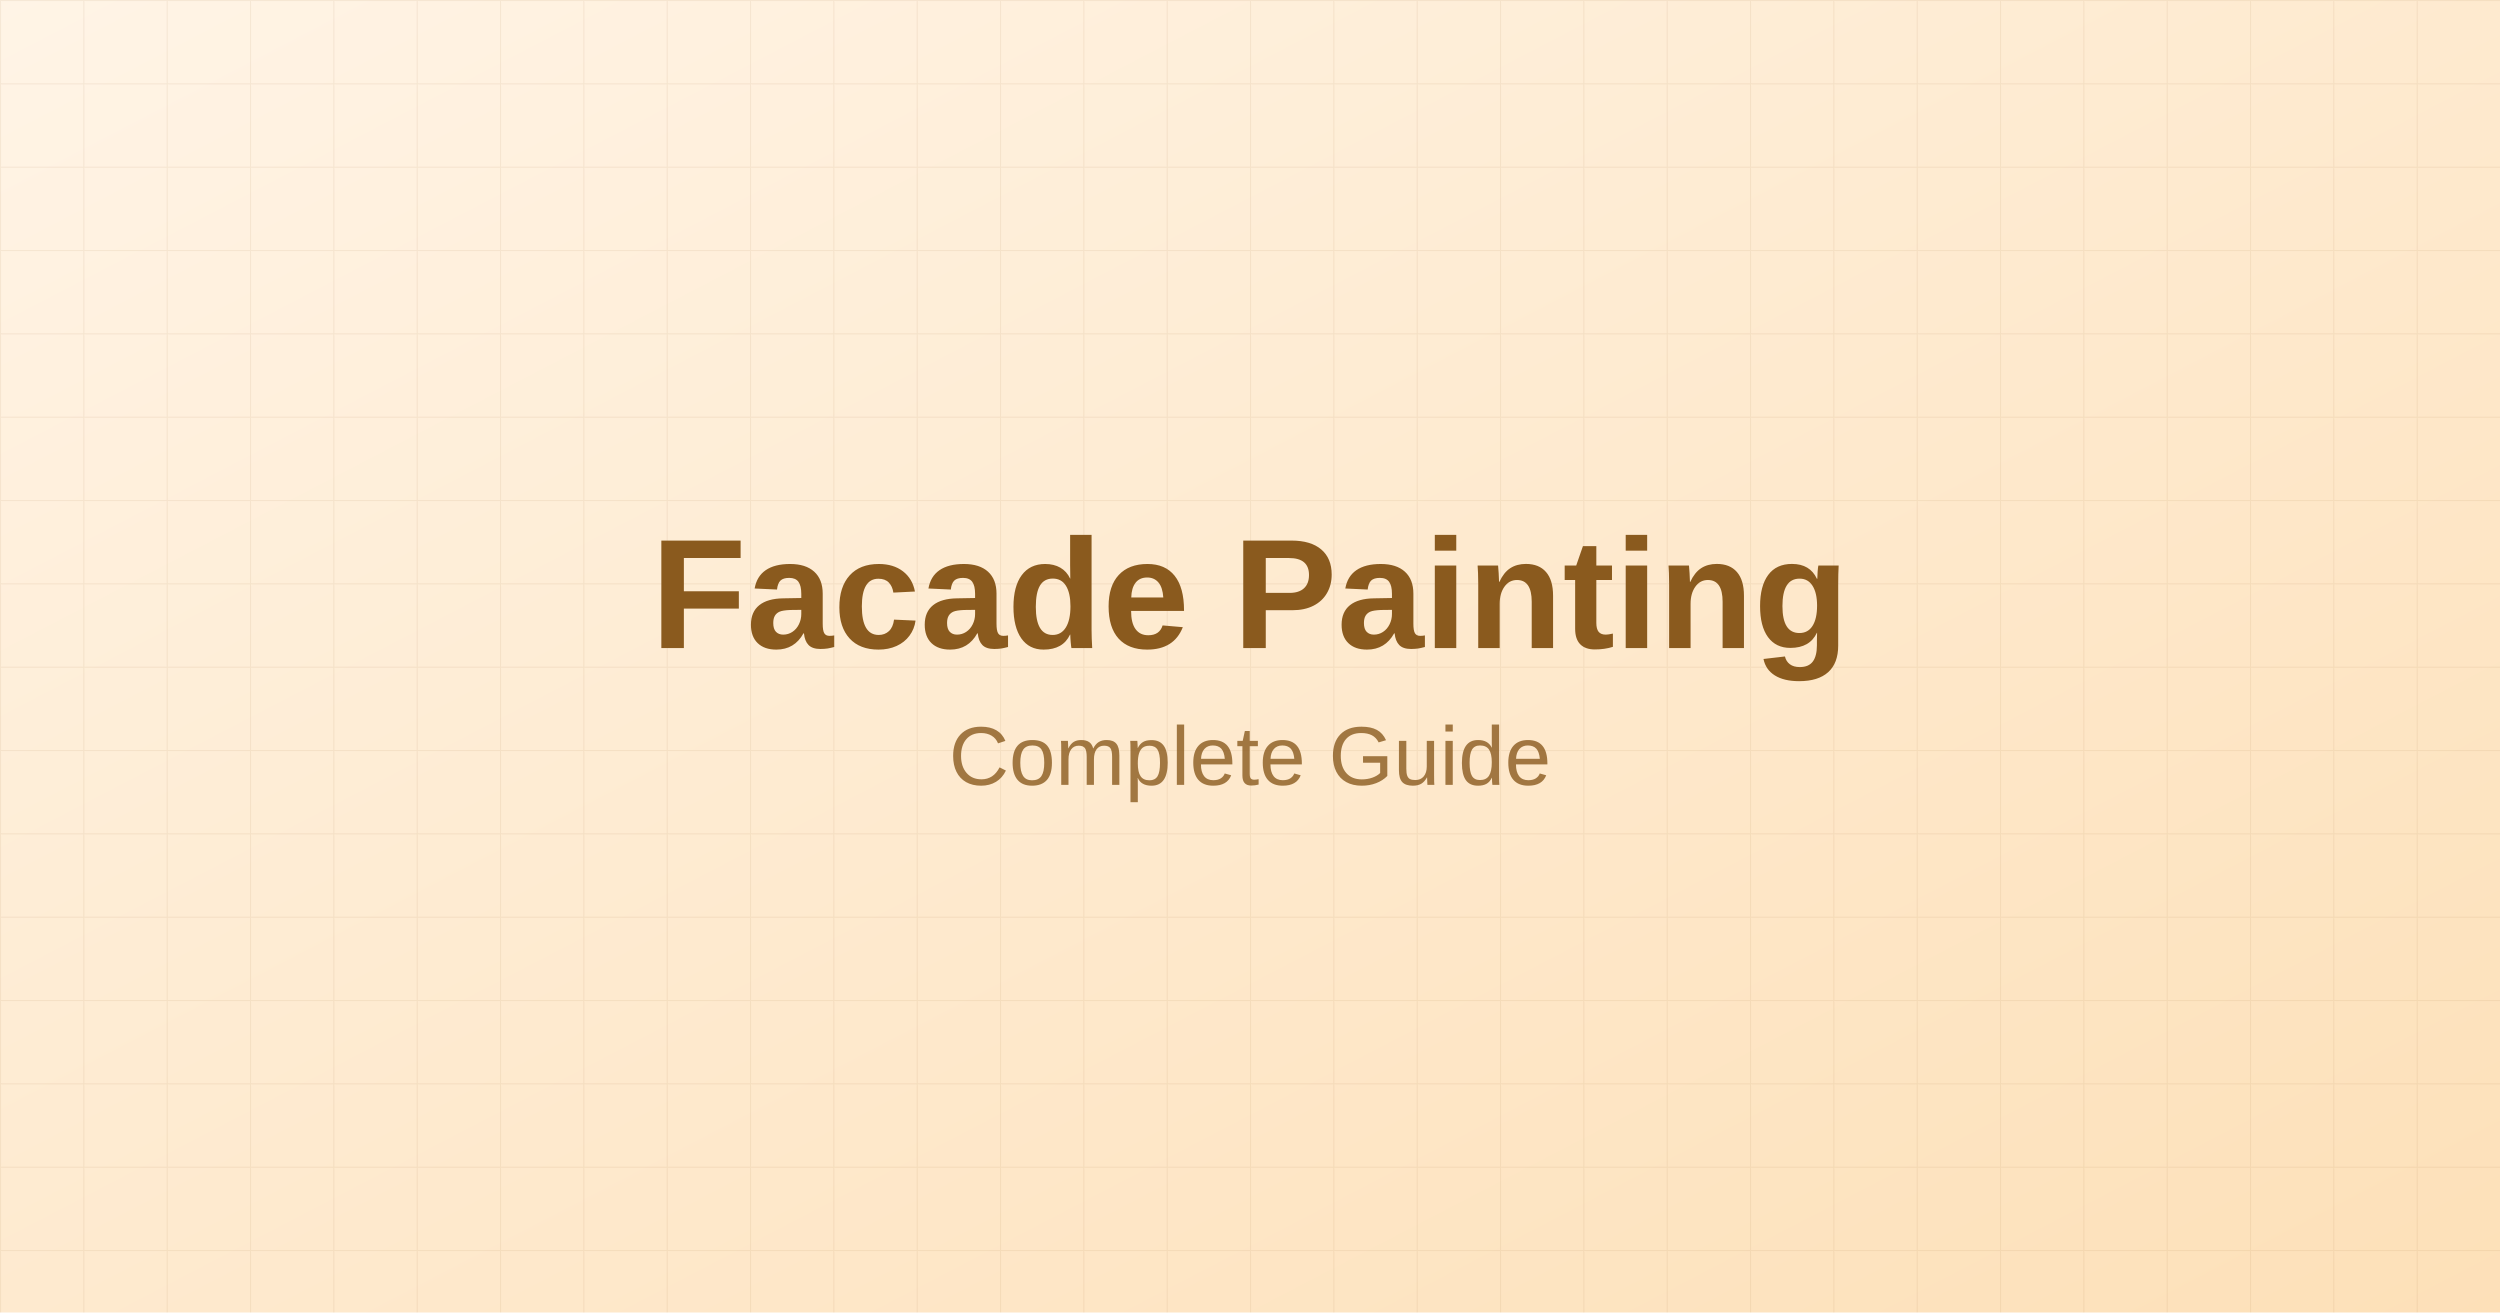
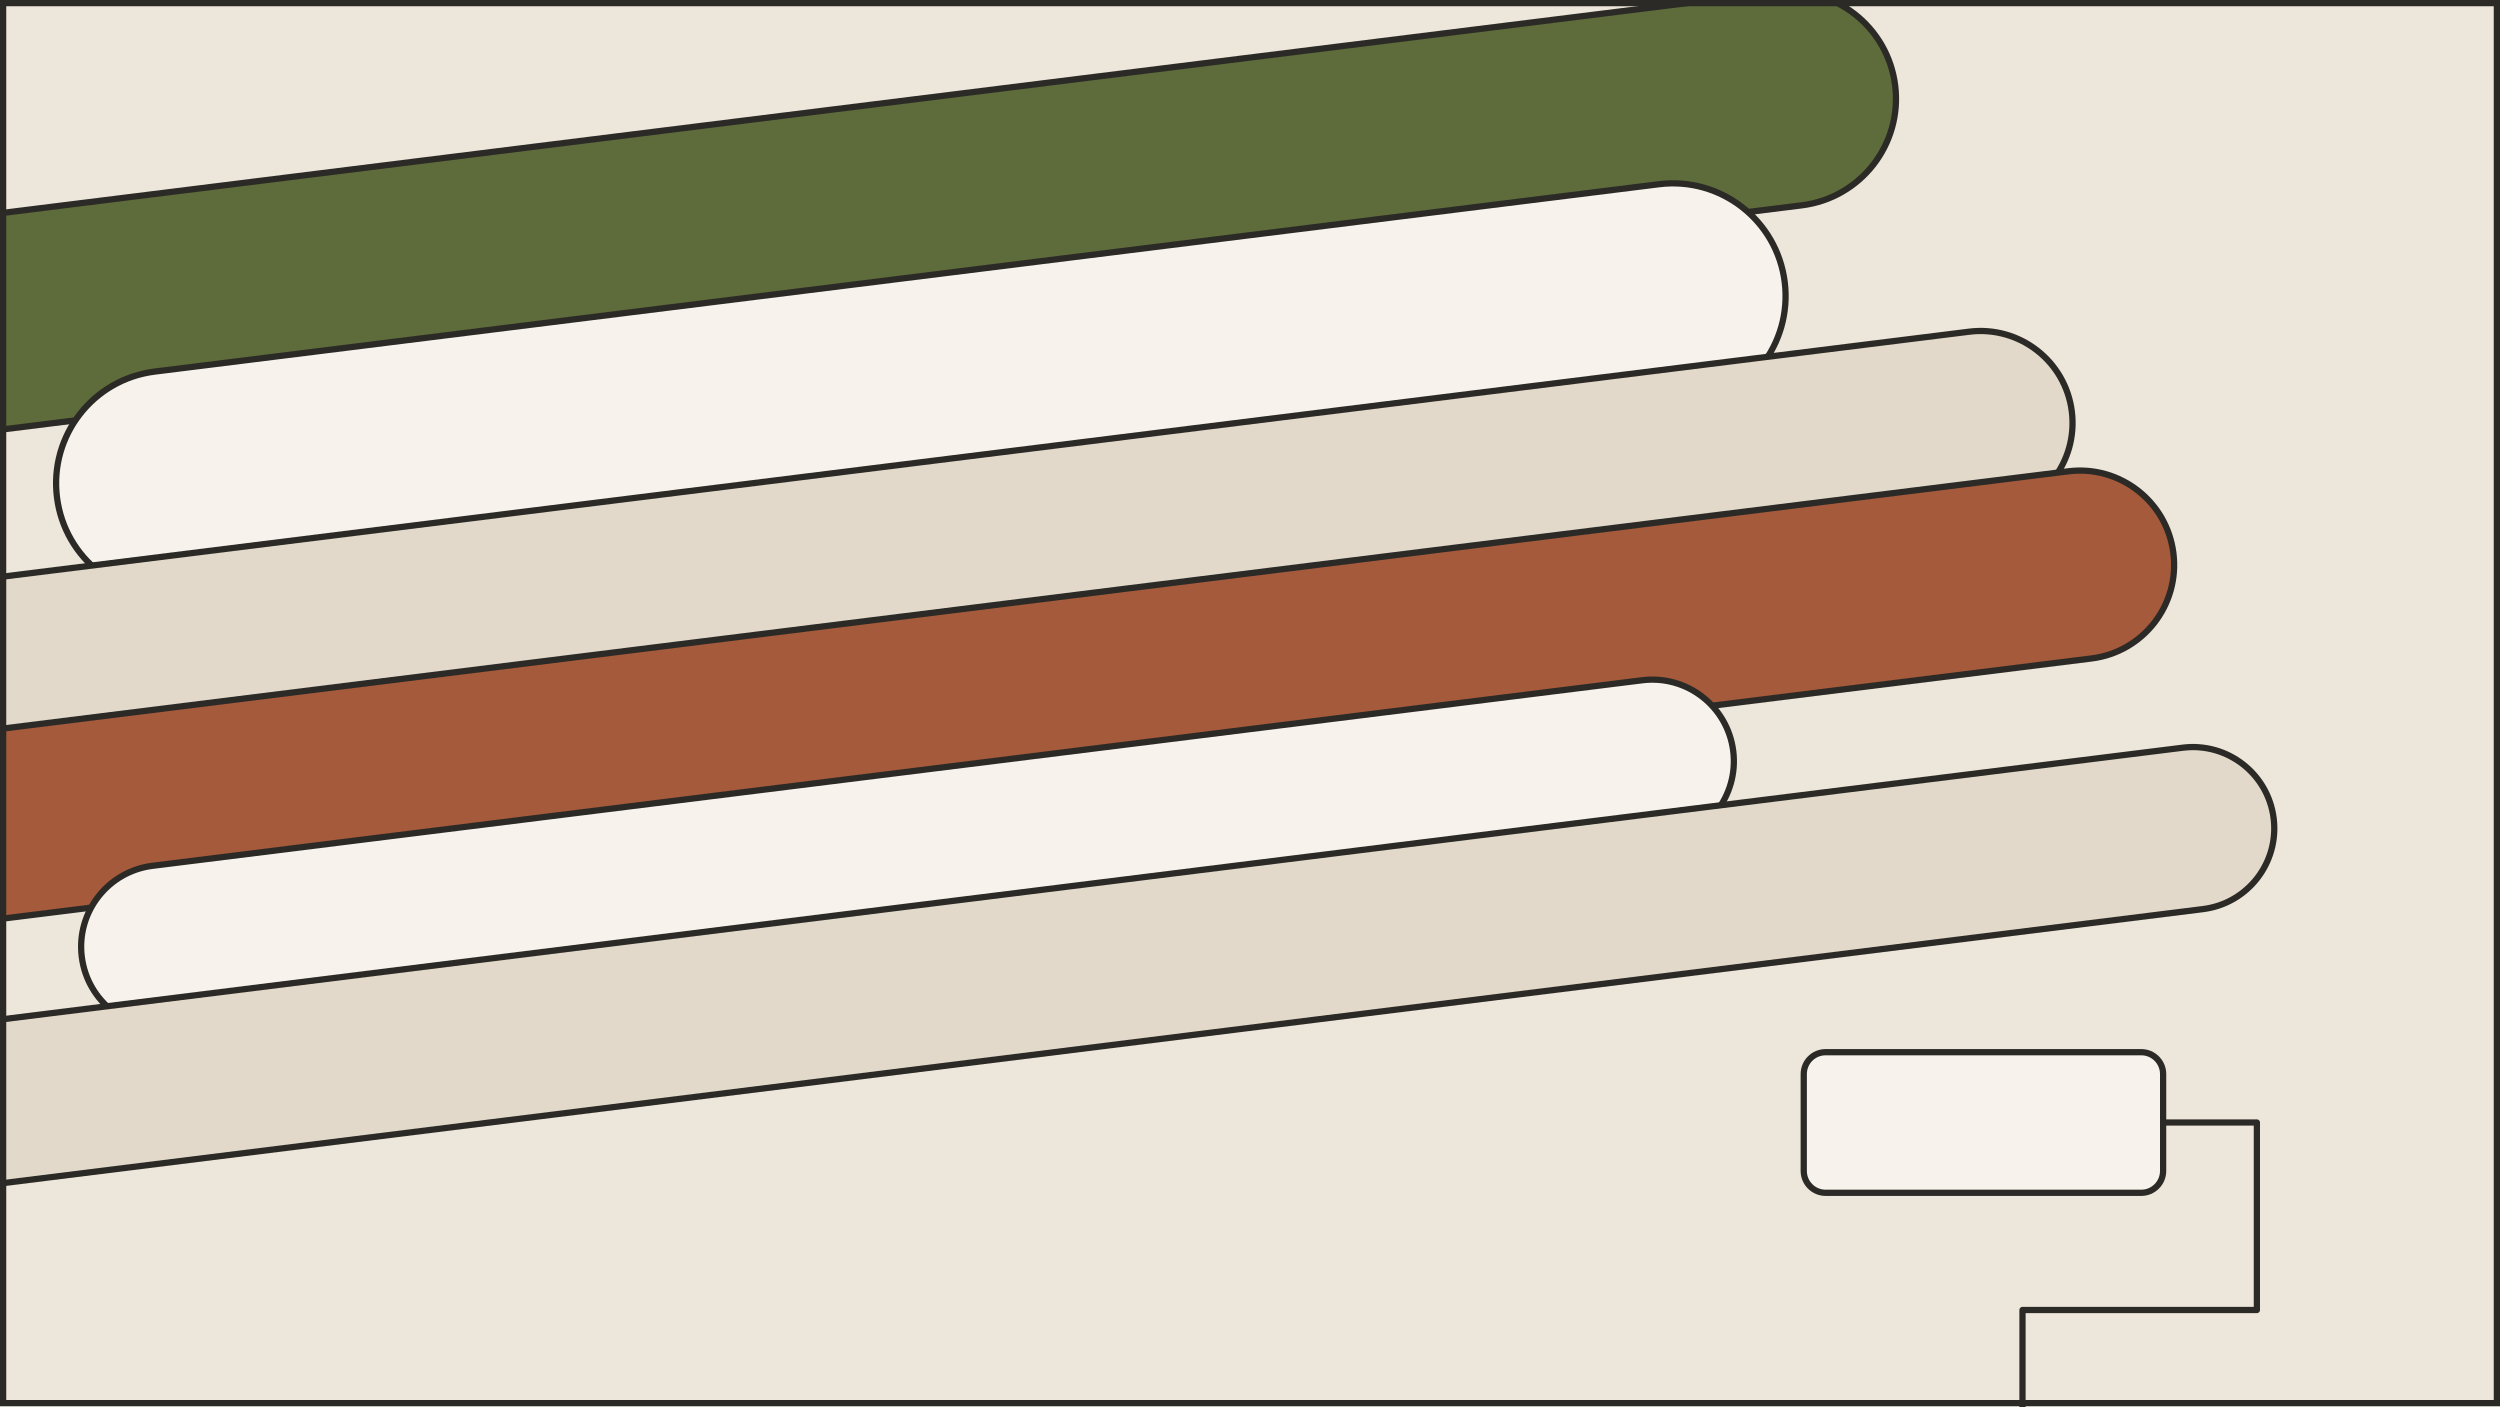
- <svg xmlns="http://www.w3.org/2000/svg" width="1200" height="630" viewBox="0 0 1200 630">
-   <defs>
-     <linearGradient id="g" x1="0" y1="0" x2="1" y2="1">
-       <stop offset="0%" stop-color="#fff4e6" />
-       <stop offset="100%" stop-color="#fde0b8" />
-     </linearGradient>
-     <pattern id="grid" width="40" height="40" patternUnits="userSpaceOnUse">
-       <path d="M 40 0 L 0 0 0 40" fill="none" stroke="#8a5a1e" stroke-opacity="0.08" stroke-width="1" />
-     </pattern>
-   </defs>
-   <rect width="100%" height="100%" fill="url(#g)" />
-   <rect width="100%" height="100%" fill="url(#grid)" />
-   <text x="50%" y="46%" font-family="Arial, sans-serif" font-size="75" font-weight="700" fill="#8a5a1e" text-anchor="middle" dominant-baseline="middle">Facade Painting</text>
-   <text x="50%" y="58%" font-family="Arial, sans-serif" font-size="40" fill="#8a5a1e" fill-opacity="0.8" text-anchor="middle" dominant-baseline="middle">Complete Guide</text>
+ <svg xmlns="http://www.w3.org/2000/svg" viewBox="0 0 1600 900" width="1600" height="900">
+   <rect width="1600" height="900" fill="#EDE6DA" />
+   <rect x="0" y="0" width="1600" height="900" fill="#EDE6DA" />
+   <rect x="-157.5" y="40.0" width="1416.1" height="137.5" rx="68.8" fill="#5E6B3A" stroke="#2B2A26" stroke-width="4" stroke-linejoin="round" stroke-linecap="round" transform="rotate(-7.1 800 450)" />
+   <rect x="58.6" y="152.8" width="1114.3" height="144.2" rx="72.1" fill="#F7F3EC" stroke="#2B2A26" stroke-width="4" stroke-linejoin="round" stroke-linecap="round" transform="rotate(-7.1 800 450)" />
+   <rect x="-117.5" y="271.0" width="1462.5" height="117.7" rx="58.9" fill="#E2D9CA" stroke="#2B2A26" stroke-width="4" stroke-linejoin="round" stroke-linecap="round" transform="rotate(-7.1 800 450)" />
+   <rect x="-69.3" y="367.5" width="1467.6" height="120.7" rx="60.3" fill="#A45A3B" stroke="#2B2A26" stroke-width="4" stroke-linejoin="round" stroke-linecap="round" transform="rotate(-7.1 800 450)" />
+   <rect x="38.0" y="466.5" width="1065.1" height="104.4" rx="52.2" fill="#F7F3EC" stroke="#2B2A26" stroke-width="4" stroke-linejoin="round" stroke-linecap="round" transform="rotate(-7.1 800 450)" />
+   <rect x="-120.4" y="552.1" width="1561.4" height="104.1" rx="52.1" fill="#E2D9CA" stroke="#2B2A26" stroke-width="4" stroke-linejoin="round" stroke-linecap="round" transform="rotate(-7.1 800 450)" />
+   <rect x="1154.4" y="673.4" width="230" height="90" rx="14" fill="#F7F3EC" stroke="#2B2A26" stroke-width="4" stroke-linejoin="round" stroke-linecap="round" />
+   <path d="M1384.4,718.4 h60 v120 h-150 v130" fill="none" stroke="#2B2A26" stroke-width="4" stroke-linejoin="round" stroke-linecap="round" />
+   <rect x="2" y="2" width="1596" height="896" fill="none" stroke="#2B2A26" stroke-width="4" />
</svg>
